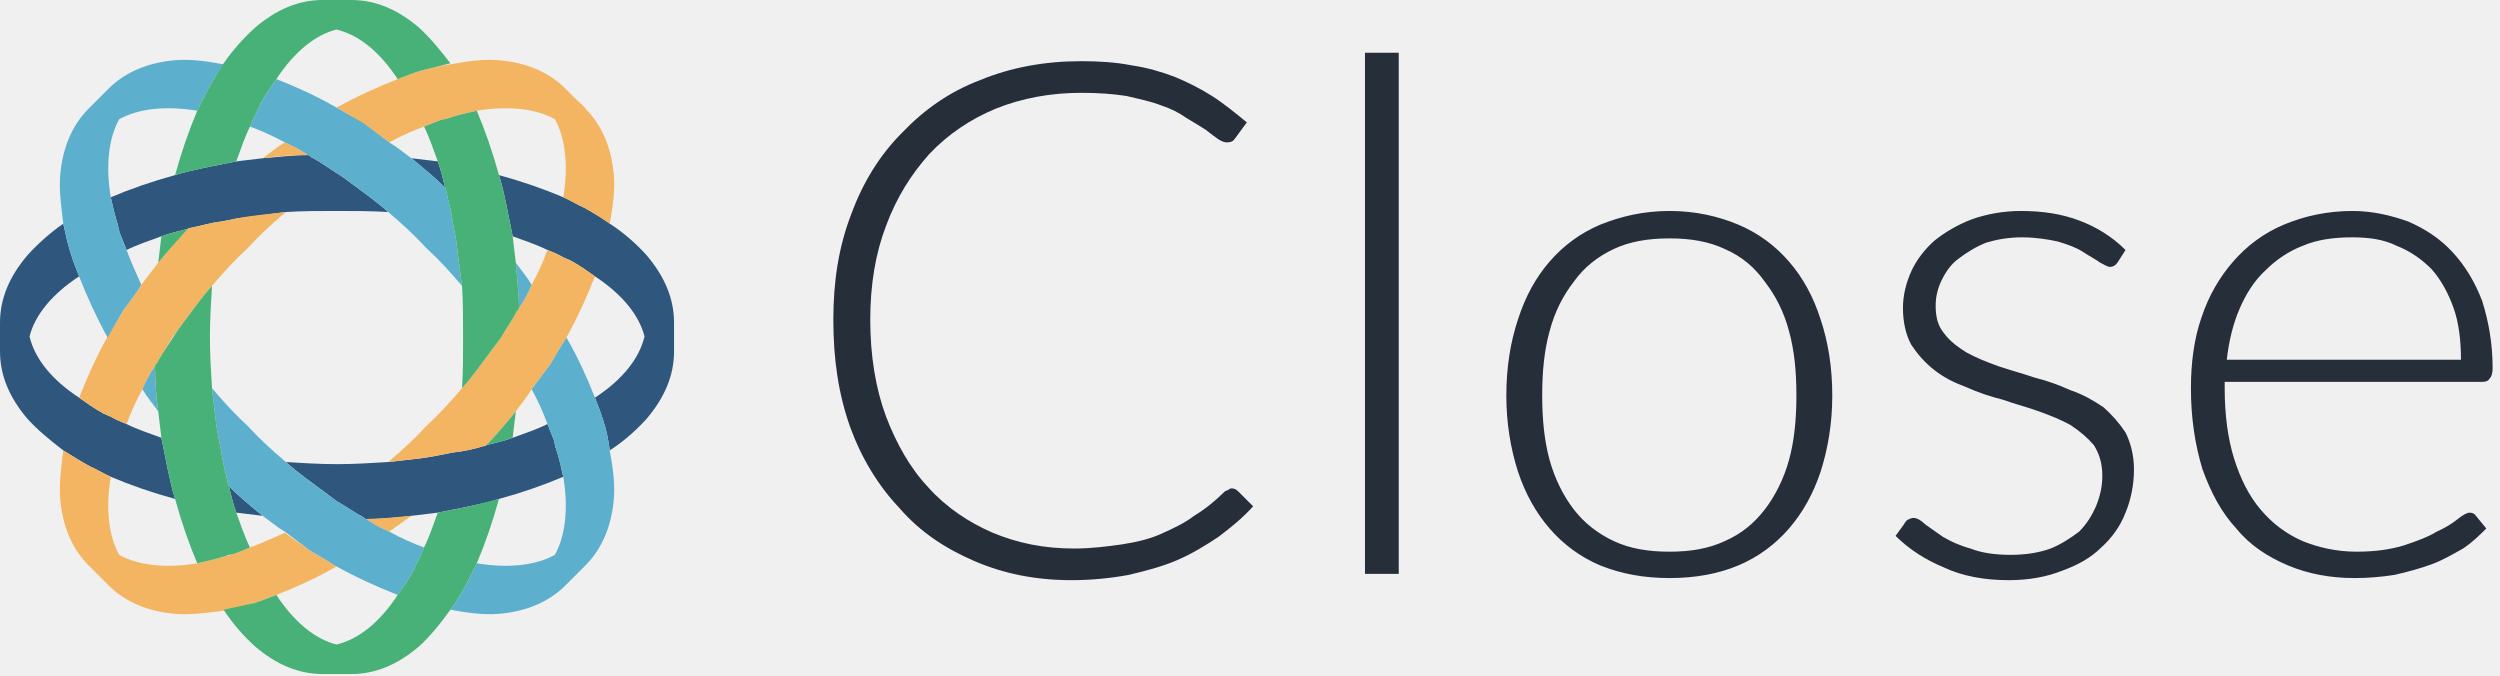
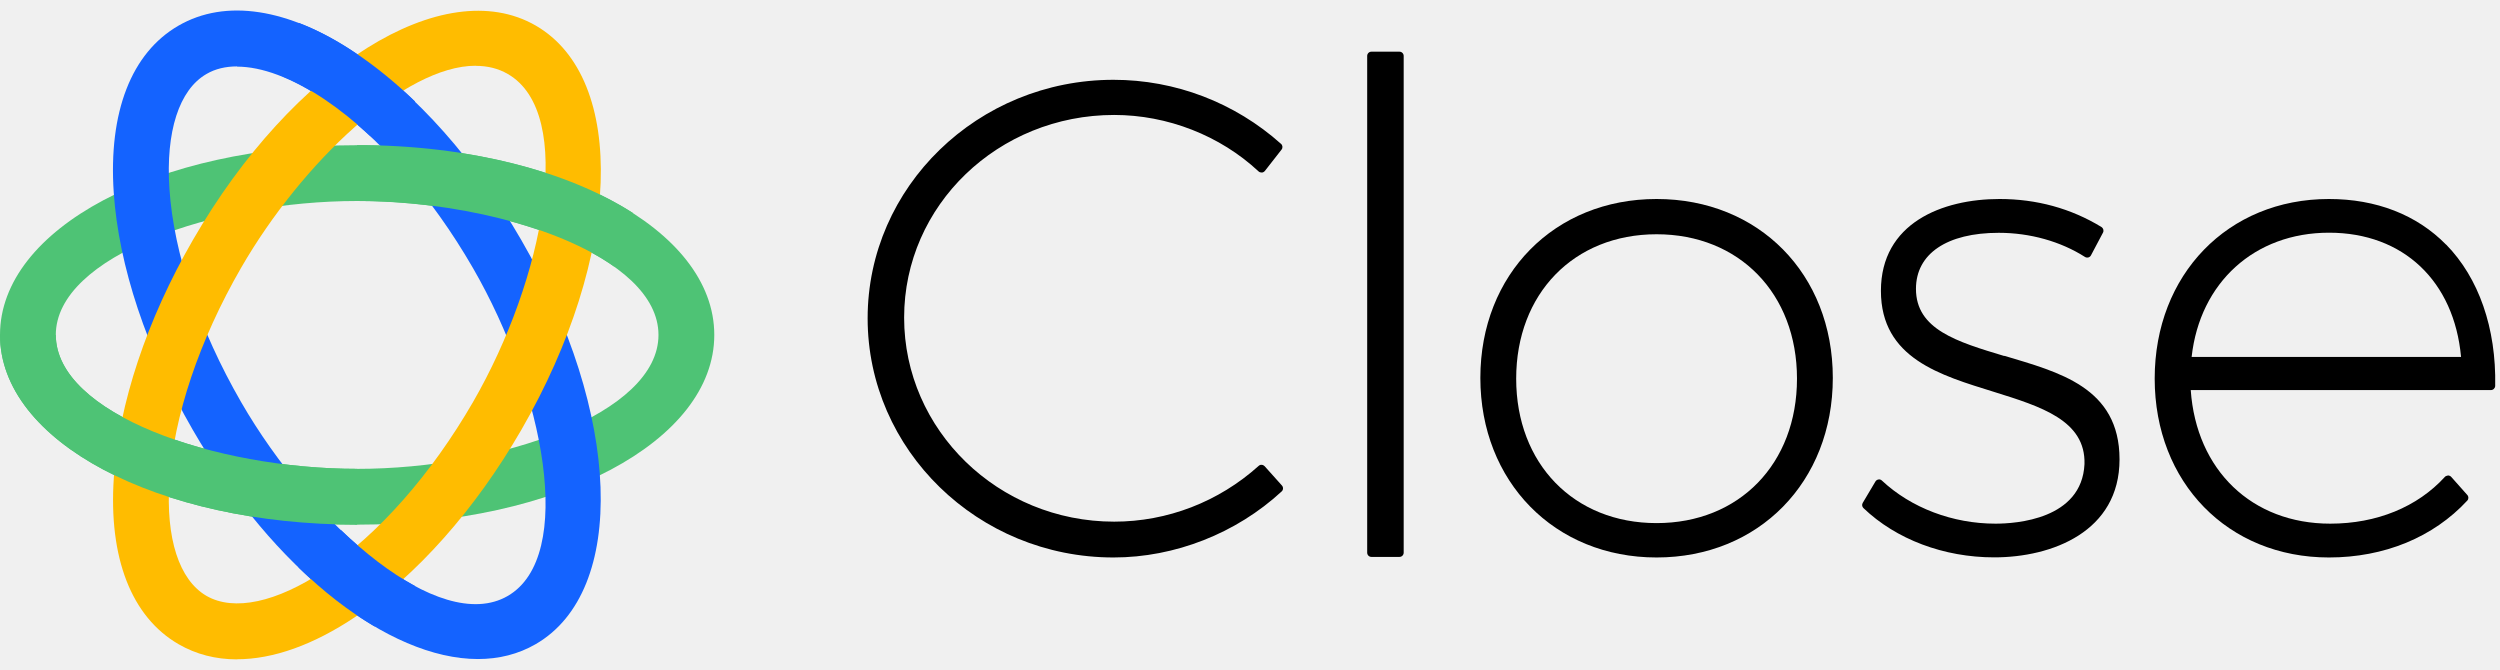
- <svg xmlns="http://www.w3.org/2000/svg" viewBox="0 0 237 64" version="1.1">
-   <path d="M116.8,46.3 C117.0,46.3 117.2,46.4 117.4,46.6 L118.8,48.0 C117.8,49.1 116.7,50.0 115.5,50.9 C114.3,51.7 113.0,52.5 111.6,53.1 C110.2,53.7 108.7,54.1 107.0,54.5 C105.4,54.8 103.5,55 101.6,55 C98.2,55 95.2,54.4 92.4,53.2 C89.6,52.0 87.2,50.4 85.3,48.2 C83.3,46.1 81.7,43.5 80.6,40.5 C79.5,37.4 79,34.1 79,30.3 C79,26.7 79.5,23.4 80.7,20.3 C81.8,17.3 83.4,14.7 85.5,12.6 C87.6,10.4 90.0,8.7 92.9,7.6 C95.8,6.4 99.0,5.8 102.5,5.8 C104.2,5.8 105.8,5.9 107.3,6.2 C108.7,6.4 110.1,6.8 111.4,7.3 C112.6,7.8 113.8,8.4 114.9,9.1 C116.0,9.8 117.1,10.7 118.2,11.6 L117.1,13.1 C116.9,13.4 116.7,13.5 116.3,13.5 C116.1,13.5 115.8,13.4 115.5,13.2 C115.2,13.0 114.8,12.7 114.3,12.3 C113.8,12.0 113.2,11.6 112.5,11.2 C111.8,10.7 111.0,10.3 110.1,10.0 C109.1,9.6 108.0,9.4 106.8,9.1 C105.5,8.9 104.1,8.8 102.5,8.8 C99.6,8.8 96.9,9.3 94.4,10.3 C92.0,11.3 89.9,12.7 88.1,14.6 C86.4,16.5 85.0,18.7 84.0,21.4 C83.0,24.0 82.5,27.0 82.5,30.3 C82.5,33.7 83.0,36.8 84.0,39.5 C85.0,42.1 86.3,44.4 88.0,46.2 C89.7,48.1 91.8,49.5 94.1,50.5 C96.5,51.5 99.0,52.0 101.8,52.0 C103.5,52.0 105.0,51.8 106.4,51.6 C107.7,51.4 109.0,51.1 110.1,50.6 C111.2,50.1 112.3,49.6 113.2,48.9 C114.2,48.3 115.2,47.5 116.1,46.6 C116.2,46.5 116.4,46.5 116.5,46.4 C116.6,46.3 116.7,46.3 116.8,46.3 Z M129.4,54.4 L129.4,5 L132.6,5 L132.6,54.4 L129.4,54.4 Z M158.3,52.3 C160.3,52.3 162.0,52.0 163.5,51.3 C165.1,50.6 166.3,49.6 167.3,48.3 C168.3,47.0 169.1,45.4 169.6,43.6 C170.1,41.8 170.3,39.7 170.3,37.5 C170.3,35.2 170.1,33.2 169.6,31.4 C169.1,29.5 168.3,28.0 167.3,26.7 C166.3,25.3 165.1,24.3 163.5,23.6 C162.0,22.9 160.3,22.6 158.3,22.6 C156.2,22.6 154.5,22.9 153.0,23.6 C151.5,24.3 150.2,25.3 149.2,26.7 C148.2,28.0 147.4,29.5 146.9,31.4 C146.4,33.2 146.2,35.2 146.2,37.5 C146.2,39.7 146.4,41.8 146.9,43.6 C147.4,45.4 148.2,47.0 149.2,48.3 C150.2,49.6 151.5,50.6 153.0,51.3 C154.5,52.0 156.2,52.3 158.3,52.3 Z M158.3,20.0 C160.7,20.0 162.9,20.5 164.8,21.3 C166.7,22.1 168.3,23.3 169.6,24.8 C170.9,26.3 171.9,28.1 172.6,30.3 C173.3,32.4 173.7,34.8 173.7,37.5 C173.7,40.1 173.3,42.5 172.6,44.7 C171.9,46.8 170.9,48.6 169.6,50.1 C168.3,51.6 166.7,52.8 164.8,53.6 C162.9,54.4 160.7,54.8 158.3,54.8 C155.8,54.8 153.7,54.4 151.7,53.6 C149.8,52.8 148.2,51.6 146.9,50.1 C145.6,48.6 144.6,46.8 143.9,44.7 C143.2,42.5 142.8,40.1 142.8,37.5 C142.8,34.8 143.2,32.4 143.9,30.3 C144.6,28.1 145.6,26.3 146.9,24.8 C148.2,23.3 149.8,22.1 151.7,21.3 C153.7,20.5 155.8,20.0 158.3,20.0 Z M200.8,24.8 C200.6,25.1 200.4,25.3 200.0,25.3 C199.8,25.3 199.5,25.1 199.1,24.9 C198.7,24.6 198.1,24.3 197.5,23.9 C196.9,23.5 196.1,23.2 195.1,22.9 C194.2,22.7 193.0,22.5 191.7,22.5 C190.4,22.5 189.3,22.7 188.3,23.0 C187.3,23.4 186.5,23.9 185.7,24.5 C185.0,25.0 184.5,25.7 184.1,26.5 C183.7,27.3 183.5,28.1 183.5,29.0 C183.5,30.0 183.7,30.9 184.3,31.6 C184.8,32.3 185.6,32.9 186.4,33.4 C187.3,33.9 188.3,34.3 189.4,34.7 C190.6,35.1 191.7,35.4 192.9,35.8 C194.1,36.1 195.2,36.5 196.3,37.0 C197.5,37.4 198.5,38.0 199.4,38.6 C200.2,39.3 200.9,40.1 201.5,41.0 C202.0,42.0 202.3,43.2 202.3,44.5 C202.3,46.0 202.0,47.4 201.5,48.6 C201.0,49.9 200.2,51.0 199.2,51.9 C198.2,52.9 196.9,53.6 195.5,54.1 C194.0,54.7 192.3,55 190.4,55 C188.1,55 186.0,54.6 184.3,53.8 C182.6,53.1 181.0,52.1 179.7,50.8 L180.5,49.7 C180.6,49.5 180.7,49.4 180.8,49.3 C181.0,49.2 181.2,49.1 181.4,49.1 C181.7,49.1 182.1,49.3 182.5,49.7 C182.9,50.0 183.5,50.4 184.2,50.9 C184.9,51.3 185.7,51.7 186.8,52.0 C187.8,52.4 189.1,52.6 190.6,52.6 C192.0,52.6 193.3,52.4 194.4,52.0 C195.4,51.6 196.3,51.0 197.1,50.4 C197.8,49.7 198.3,48.9 198.7,48.0 C199.1,47.0 199.3,46.1 199.3,45.1 C199.3,43.9 199.0,43.0 198.5,42.2 C197.9,41.5 197.2,40.9 196.3,40.3 C195.4,39.8 194.4,39.4 193.3,39.0 C192.2,38.6 191.0,38.3 189.9,37.9 C188.7,37.6 187.5,37.2 186.4,36.7 C185.3,36.3 184.3,35.8 183.4,35.1 C182.5,34.4 181.8,33.6 181.2,32.7 C180.7,31.8 180.4,30.6 180.4,29.2 C180.4,28.0 180.7,26.8 181.2,25.7 C181.7,24.6 182.5,23.6 183.4,22.8 C184.4,22.0 185.6,21.3 186.9,20.8 C188.3,20.3 189.9,20.0 191.6,20.0 C193.7,20.0 195.5,20.3 197.1,20.9 C198.7,21.5 200.2,22.4 201.5,23.7 L200.8,24.8 Z M223.0,22.5 C221.3,22.5 219.7,22.7 218.3,23.3 C217.0,23.8 215.8,24.6 214.8,25.6 C213.7,26.6 212.9,27.9 212.3,29.3 C211.7,30.7 211.3,32.3 211.1,34.1 L233.3,34.1 C233.3,32.3 233.1,30.6 232.6,29.2 C232.1,27.8 231.4,26.5 230.5,25.5 C229.6,24.6 228.5,23.8 227.2,23.3 C226.0,22.7 224.6,22.5 223.0,22.5 Z M223.0,20.0 C224.9,20.0 226.6,20.4 228.3,21.0 C229.9,21.7 231.3,22.6 232.5,23.9 C233.7,25.2 234.6,26.7 235.3,28.5 C235.9,30.4 236.3,32.5 236.3,34.9 C236.3,35.4 236.2,35.7 236.0,35.9 C235.9,36.1 235.7,36.2 235.3,36.2 L210.9,36.2 L210.9,36.8 C210.9,39.3 211.2,41.6 211.8,43.5 C212.4,45.4 213.2,47.0 214.3,48.3 C215.4,49.6 216.7,50.6 218.3,51.3 C219.8,51.9 221.5,52.3 223.4,52.3 C225.1,52.3 226.6,52.1 227.9,51.7 C229.1,51.3 230.2,50.9 231.0,50.4 C231.9,50.0 232.5,49.6 233.0,49.2 C233.5,48.8 233.9,48.6 234.1,48.6 C234.4,48.6 234.6,48.7 234.8,49.0 L235.7,50.1 C235.1,50.7 234.4,51.4 233.5,52.0 C232.6,52.5 231.6,53.1 230.5,53.5 C229.4,53.9 228.3,54.2 227.0,54.5 C225.7,54.7 224.5,54.8 223.2,54.8 C220.9,54.8 218.8,54.4 216.9,53.6 C215.0,52.8 213.3,51.7 212.0,50.1 C210.6,48.6 209.6,46.7 208.8,44.5 C208.1,42.2 207.7,39.7 207.7,36.8 C207.7,34.4 208.0,32.1 208.7,30.1 C209.4,28.0 210.4,26.3 211.7,24.8 C213.0,23.3 214.6,22.1 216.5,21.3 C218.4,20.5 220.6,20.0 223.0,20.0 Z" id="Text" fill="#262E39" />
-   <path d="M63.9,33.3 L63.9,30.6 C63.9,28.3 63.0,26.2 61.3,24.2 C60.4,23.2 59.2,22.1 57.8,21.2 C57.1,20.7 56.3,20.2 55.4,19.7 C54.7,19.4 54.1,19.0 53.4,18.7 C51.5,17.9 49.5,17.2 47.3,16.6 C47.6,17.5 47.8,18.5 48.0,19.4 C48.2,20.4 48.4,21.4 48.6,22.4 C49.7,22.8 50.9,23.2 51.9,23.7 C52.4,23.9 52.9,24.1 53.4,24.4 C53.6,24.5 53.9,24.6 54.1,24.7 C55.0,25.2 55.7,25.7 56.4,26.2 C59.0,27.9 60.6,29.9 61.1,31.9 C60.6,34.0 59.0,36.0 56.4,37.7 C56.7,38.5 57.0,39.2 57.2,39.9 C57.5,40.8 57.7,41.8 57.8,42.7 C59.2,41.8 60.4,40.7 61.3,39.7 C63.0,37.7 63.9,35.6 63.9,33.3" id="Fill-1" fill="#2F577E" />
-   <path d="M24.9,48.9 C23.8,48.0 22.7,47.1 21.7,46.1 C21.9,46.9 22.1,47.8 22.4,48.6 C23.2,48.7 24.1,48.8 24.9,48.9" id="Fill-2" fill="#2F577E" />
-   <path d="M30.7,46.6 C31.1,46.9 31.5,47.2 31.9,47.5 C32.8,48.0 33.6,48.6 34.4,49.0 C34.5,49.1 34.6,49.2 34.7,49.2 C36.1,49.2 37.6,49.1 39.0,48.9 C39.8,48.8 40.7,48.7 41.5,48.6 C42.5,48.4 43.5,48.2 44.5,48.0 C45.4,47.8 46.4,47.6 47.3,47.3 C49.5,46.7 51.5,46.0 53.4,45.2 C53.2,44.3 53.0,43.4 52.7,42.5 C52.6,42.3 52.6,42.0 52.5,41.7 C52.3,41.2 52.1,40.7 51.9,40.2 C50.9,40.7 49.7,41.1 48.6,41.5 C47.8,41.8 46.9,42.0 46.1,42.2 C46.0,42.3 45.9,42.3 45.8,42.3 C44.8,42.6 43.9,42.8 42.9,42.9 C42.4,43.0 41.9,43.1 41.4,43.2 C39.9,43.5 38.4,43.6 36.8,43.8 C35.2,43.9 33.6,44.0 31.9,44.0 C30.3,44.0 28.7,43.9 27.1,43.8 C28.2,44.8 29.5,45.7 30.7,46.6" id="Fill-3" fill="#2F577E" />
-   <path d="M11.2,21.4 C11.2,21.6 11.3,21.9 11.4,22.2 C11.6,22.7 11.8,23.2 12.0,23.7 C13.0,23.2 14.2,22.8 15.3,22.4 C16.1,22.1 17.0,21.9 17.8,21.7 C17.9,21.6 18.0,21.6 18.1,21.6 C19.1,21.4 20.0,21.1 21.0,21.0 C21.5,20.9 22.0,20.8 22.5,20.7 C24.0,20.5 25.5,20.3 27.1,20.1 C28.7,20.0 30.3,20.0 31.9,20.0 C33.6,20.0 35.2,20.0 36.8,20.1 C35.7,19.1 34.4,18.2 33.2,17.3 C32.8,17.0 32.4,16.7 31.9,16.4 C31.1,15.9 30.3,15.3 29.5,14.9 C29.4,14.8 29.3,14.7 29.2,14.7 C27.7,14.7 26.3,14.9 24.9,15.0 C24.1,15.1 23.2,15.2 22.4,15.3 C21.4,15.5 20.4,15.7 19.4,15.9 C18.5,16.1 17.5,16.3 16.6,16.6 C14.4,17.2 12.4,17.9 10.5,18.7 C10.7,19.6 10.9,20.5 11.2,21.4" id="Fill-4" fill="#2F577E" />
-   <path d="M39.0,15.0 C40.1,15.9 41.2,16.8 42.2,17.8 C42.0,17.0 41.8,16.1 41.5,15.3 C40.7,15.2 39.8,15.1 39.0,15.0" id="Fill-5" fill="#2F577E" />
-   <path d="M2.8,31.9 C3.3,29.9 4.9,27.9 7.5,26.2 C7.2,25.4 6.9,24.7 6.7,24.0 C6.4,23.1 6.2,22.1 6.0,21.2 C4.7,22.1 3.5,23.2 2.6,24.2 C0.9,26.2 6.7e-14,28.3 6.7e-14,30.6 L6.7e-14,33.3 C6.7e-14,35.6 0.9,37.7 2.6,39.7 C3.5,40.7 4.7,41.7 6.0,42.7 C6.8,43.2 7.6,43.7 8.5,44.2 C9.2,44.5 9.8,44.9 10.5,45.2 C12.4,46.0 14.4,46.7 16.6,47.3 C16.3,46.4 16.1,45.4 15.9,44.5 C15.7,43.5 15.5,42.5 15.3,41.5 C14.2,41.1 13.0,40.7 12.0,40.2 C11.5,40.0 11.0,39.8 10.5,39.5 C10.3,39.4 10.0,39.3 9.8,39.2 C8.9,38.7 8.2,38.2 7.5,37.7 C4.9,36.0 3.3,34.0 2.8,31.9" id="Fill-6" fill="#2F577E" />
-   <path d="M39.0,48.9 C37.6,49.0 36.1,49.2 34.7,49.2 C35.4,49.7 36.2,50.1 36.9,50.4 C37.6,49.9 38.3,49.4 39.0,48.9" id="Fill-7" fill="#F4B563" />
-   <path d="M55.5,10.3 L53.6,8.4 C52.0,6.8 49.8,5.9 47.2,5.7 C45.8,5.6 44.3,5.8 42.7,6.1 C41.8,6.2 40.8,6.5 39.9,6.7 C39.2,6.9 38.5,7.2 37.7,7.5 C35.9,8.2 33.9,9.1 31.9,10.2 C32.8,10.7 33.6,11.2 34.5,11.8 C35.3,12.3 36.1,12.9 36.9,13.5 C38.0,12.9 39.1,12.4 40.2,12.0 C40.7,11.8 41.2,11.6 41.7,11.4 C42.0,11.3 42.3,11.3 42.5,11.2 C43.4,10.9 44.3,10.7 45.2,10.5 C48.2,10.0 50.8,10.3 52.6,11.3" id="Fill-8" fill="#F4B563" />
-   <path d="M52.6,11.3 C53.6,13.1 53.9,15.7 53.4,18.7 C54.1,19.0 54.7,19.4 55.4,19.7 C56.3,20.2 57.1,20.7 57.8,21.2 C58.1,19.6 58.3,18.1 58.2,16.7 C58.0,14.1 57.1,11.9 55.5,10.3 C55.2,9.9 54.9,9.7 54.5,9.4" id="Fill-9" fill="#F4B563" />
-   <path d="M41.4,43.2 C41.9,43.1 42.4,43.0 42.9,42.9 C43.9,42.8 44.8,42.6 45.8,42.3 C45.9,42.3 46.0,42.3 46.1,42.2 C47.1,41.2 48.0,40.1 48.9,39.0 C49.4,38.3 50.0,37.6 50.4,36.9 C51.0,36.1 51.6,35.3 52.2,34.5 C52.7,33.6 53.2,32.8 53.7,32.0 C54.8,30.0 55.7,28.0 56.4,26.2 C55.7,25.7 55.0,25.2 54.1,24.7 C53.9,24.6 53.6,24.5 53.4,24.4 C52.9,24.1 52.4,23.9 51.9,23.7 C51.5,24.8 51.0,25.9 50.4,27.0 C50.1,27.7 49.7,28.5 49.2,29.2 C49.2,29.3 49.1,29.4 49.0,29.5 C48.6,30.3 48.0,31.1 47.5,32.0 C47.2,32.4 46.9,32.8 46.6,33.2 C45.7,34.4 44.8,35.7 43.8,36.8 C42.7,38.1 41.6,39.3 40.4,40.4 C39.3,41.6 38.1,42.7 36.8,43.8 C38.4,43.6 39.9,43.5 41.4,43.2" id="Fill-10" fill="#F4B563" />
-   <path d="M24.9,15.0 C26.3,14.8 27.7,14.7 29.2,14.7 C28.5,14.2 27.7,13.8 27.0,13.5 C26.3,13.9 25.6,14.5 24.9,15.0" id="Fill-11" fill="#F4B563" />
-   <path d="M11.3,52.6 C10.3,50.8 10.0,48.2 10.5,45.2 C9.8,44.9 9.2,44.5 8.5,44.2 C7.6,43.7 6.8,43.2 6.0,42.7 C5.8,44.3 5.6,45.8 5.7,47.2 C5.9,49.8 6.8,52.0 8.4,53.6 L10.3,55.5 C11.9,57.1 14.1,58.0 16.7,58.2 C18.1,58.3 19.6,58.1 21.2,57.9 C22.1,57.7 23.1,57.5 24.0,57.2 C24.7,57.0 25.4,56.7 26.2,56.4 C28.0,55.7 30.0,54.8 31.9,53.7 C31.1,53.2 30.3,52.7 29.4,52.2 C28.6,51.6 27.8,51.1 27.0,50.5 C25.9,51.0 24.8,51.5 23.7,51.9 C23.2,52.1 22.7,52.3 22.2,52.5 C21.9,52.6 21.6,52.7 21.4,52.7 C20.5,53.0 19.6,53.2 18.7,53.4 C15.7,53.9 13.1,53.6 11.3,52.6" id="Fill-12" fill="#F4B563" />
-   <path d="M9.8,39.2 C10.0,39.3 10.3,39.4 10.5,39.5 C11.0,39.8 11.5,40.0 12.0,40.2 C12.4,39.1 12.9,38.0 13.5,36.9 C13.8,36.2 14.2,35.4 14.7,34.7 C14.7,34.6 14.8,34.5 14.9,34.4 C15.3,33.6 15.9,32.8 16.4,31.9 C16.7,31.5 17.0,31.1 17.3,30.7 C18.2,29.5 19.1,28.2 20.1,27.1 C21.2,25.8 22.3,24.6 23.5,23.5 C24.6,22.3 25.8,21.2 27.1,20.1 C25.5,20.3 24.0,20.4 22.5,20.7 C22.0,20.8 21.5,20.9 21.0,21.0 C20.0,21.1 19.1,21.4 18.1,21.6 C18.0,21.6 17.9,21.6 17.8,21.7 C16.8,22.7 15.9,23.8 15.0,24.9 C14.5,25.6 13.9,26.3 13.4,27.0 C12.9,27.8 12.3,28.6 11.7,29.4 C11.2,30.3 10.7,31.1 10.2,31.9 C9.1,33.9 8.2,35.9 7.5,37.7 C8.2,38.2 8.9,38.7 9.8,39.2" id="Fill-13" fill="#F4B563" />
-   <path d="M15.0,39.0 C14.8,37.6 14.7,36.1 14.7,34.7 C14.2,35.4 13.8,36.2 13.5,36.9 C13.9,37.6 14.5,38.3 15.0,39.0" id="Fill-14" fill="#5CAFCD" />
-   <path d="M11.3,11.3 C13.1,10.3 15.7,10.0 18.7,10.5 C19.0,9.8 19.4,9.2 19.7,8.5 C20.2,7.6 20.7,6.8 21.2,6.1 C19.6,5.8 18.1,5.6 16.7,5.7 C14.1,5.9 11.9,6.8 10.3,8.4 C9.9,8.7 9.7,9.0 9.4,9.4 C9.7,9.0 9.9,8.7 10.3,8.4 L8.4,10.3 C6.8,11.9 5.9,14.1 5.7,16.7 C5.6,18.1 5.8,19.6 6.0,21.2 C6.2,22.1 6.4,23.1 6.7,24.0 C6.9,24.7 7.2,25.4 7.5,26.2 C8.2,28.0 9.1,30.0 10.2,32.0 C10.7,31.1 11.2,30.3 11.7,29.4 C12.3,28.6 12.9,27.8 13.4,27.0 C12.9,25.9 12.4,24.8 12.0,23.7 C11.8,23.2 11.6,22.7 11.4,22.2 C11.3,21.9 11.2,21.6 11.2,21.4 C10.9,20.5 10.7,19.6 10.5,18.7 C10.0,15.7 10.3,13.1 11.3,11.3" id="Fill-15" fill="#5CAFCD" />
-   <path d="M48.9,24.9 C49.0,26.3 49.2,27.8 49.2,29.2 C49.7,28.5 50.1,27.7 50.4,27.0 C50.0,26.3 49.4,25.6 48.9,24.9" id="Fill-16" fill="#5CAFCD" />
-   <path d="M43.2,22.5 C43.1,22.0 43.0,21.5 42.9,21.0 C42.8,20.0 42.5,19.1 42.3,18.1 C42.3,18.0 42.3,17.9 42.2,17.8 C41.2,16.8 40.1,15.9 39.0,15.0 C38.3,14.5 37.6,13.9 36.9,13.5 C36.1,12.9 35.3,12.3 34.5,11.7 C33.6,11.2 32.8,10.7 31.9,10.2 C30.0,9.1 28.0,8.2 26.2,7.5 C25.7,8.2 25.2,8.9 24.7,9.8 C24.6,10.0 24.5,10.3 24.4,10.5 C24.1,11.0 23.9,11.5 23.7,12.0 C24.8,12.4 25.9,12.9 27.0,13.5 C27.7,13.8 28.5,14.2 29.2,14.7 C29.3,14.7 29.4,14.8 29.5,14.9 C30.3,15.3 31.1,15.9 31.9,16.4 C32.4,16.7 32.8,17.0 33.2,17.3 C34.4,18.2 35.7,19.1 36.8,20.1 C38.1,21.2 39.3,22.3 40.4,23.5 C41.6,24.6 42.7,25.8 43.8,27.1 C43.6,25.5 43.4,24.0 43.2,22.5" id="Fill-17" fill="#5CAFCD" />
-   <path d="M20.7,41.4 C20.8,41.9 20.9,42.4 21.0,42.9 C21.1,43.9 21.4,44.8 21.6,45.8 C21.6,45.9 21.6,46.0 21.7,46.1 C22.7,47.1 23.8,48.0 24.9,48.9 C25.6,49.4 26.3,50.0 27.0,50.4 C27.8,51.0 28.6,51.6 29.4,52.2 C30.3,52.7 31.1,53.2 31.9,53.7 C33.9,54.8 35.9,55.7 37.7,56.4 C38.2,55.7 38.7,55.0 39.2,54.1 C39.3,53.9 39.4,53.6 39.5,53.4 C39.8,52.9 40.0,52.4 40.2,51.9 C39.1,51.5 38.0,51.0 36.9,50.4 C36.2,50.1 35.4,49.7 34.7,49.2 C34.6,49.2 34.5,49.1 34.4,49.0 C33.6,48.6 32.8,48.0 31.9,47.5 C31.5,47.2 31.1,46.9 30.7,46.6 C29.5,45.7 28.2,44.8 27.1,43.8 C25.8,42.7 24.6,41.6 23.5,40.4 C22.3,39.3 21.2,38.1 20.1,36.8 C20.3,38.4 20.4,39.9 20.7,41.4" id="Fill-18" fill="#5CAFCD" />
-   <path d="M53.6,55.5 L55.5,53.6 C57.1,52.0 58.0,49.8 58.2,47.2 C58.3,45.8 58.1,44.3 57.8,42.7 C57.7,41.8 57.5,40.8 57.2,39.9 C57.0,39.2 56.7,38.5 56.4,37.7 C55.7,35.9 54.8,33.9 53.7,32 C53.2,32.8 52.7,33.6 52.2,34.5 C51.6,35.3 51.0,36.1 50.4,36.9 C51.0,38.0 51.5,39.1 51.9,40.2 C52.1,40.7 52.3,41.2 52.5,41.7 C52.6,42.0 52.6,42.3 52.7,42.5 C53.0,43.4 53.2,44.3 53.4,45.2 C53.9,48.2 53.6,50.8 52.6,52.6 C50.8,53.6 48.2,53.9 45.2,53.4 C44.9,54.1 44.5,54.7 44.2,55.4 C43.7,56.3 43.2,57.1 42.7,57.8 C44.3,58.1 45.8,58.3 47.2,58.2 C49.8,58.0 52.0,57.1 53.6,55.5" id="Fill-19" fill="#5CAFCD" />
-   <path d="M17.3,30.7 C17.0,31.1 16.7,31.5 16.4,32.0 C15.9,32.8 15.3,33.6 14.9,34.4 C14.8,34.5 14.7,34.6 14.7,34.7 C14.7,36.1 14.8,37.6 15.0,39.0 C15.1,39.8 15.2,40.7 15.3,41.5 C15.5,42.5 15.7,43.5 15.9,44.5 C16.1,45.4 16.3,46.4 16.6,47.3 C17.2,49.5 17.9,51.5 18.7,53.4 C19.6,53.2 20.5,53.0 21.4,52.7 C21.6,52.6 21.9,52.6 22.2,52.5 C22.7,52.3 23.2,52.1 23.7,51.9 C23.2,50.9 22.8,49.7 22.4,48.6 C22.1,47.8 21.9,46.9 21.7,46.1 C21.6,46.0 21.6,45.9 21.6,45.8 C21.4,44.8 21.1,43.9 21.0,42.9 C20.9,42.4 20.8,41.9 20.7,41.4 C20.4,39.9 20.3,38.4 20.1,36.8 C20.0,35.2 19.9,33.6 19.9,32.0 C19.9,30.3 20.0,28.7 20.1,27.1 C19.1,28.2 18.2,29.5 17.3,30.7" id="Fill-20" fill="#47B178" />
-   <path d="M48.9,39.0 C48.0,40.1 47.1,41.2 46.1,42.2 C46.9,42.0 47.8,41.8 48.6,41.5 C48.7,40.7 48.8,39.8 48.9,39.0" id="Fill-21" fill="#47B178" />
-   <path d="M15.0,24.9 C15.9,23.8 16.8,22.8 17.8,21.7 C17.0,21.9 16.1,22.1 15.3,22.4 C15.2,23.2 15.1,24.1 15.0,24.9" id="Fill-22" fill="#47B178" />
-   <path d="M46.6,33.2 C46.9,32.8 47.2,32.4 47.5,32.0 C48.0,31.1 48.6,30.3 49.0,29.5 C49.1,29.4 49.2,29.3 49.2,29.2 C49.2,27.8 49.0,26.3 48.9,24.9 C48.8,24.1 48.7,23.2 48.6,22.4 C48.4,21.4 48.2,20.4 48.0,19.4 C47.8,18.5 47.6,17.5 47.3,16.6 C46.7,14.4 46.0,12.4 45.2,10.5 C44.3,10.7 43.4,10.9 42.5,11.2 C42.3,11.3 42.0,11.3 41.7,11.4 C41.2,11.6 40.7,11.8 40.2,12.0 C40.7,13.0 41.1,14.2 41.5,15.3 C41.8,16.1 42.0,17.0 42.2,17.8 C42.3,17.9 42.3,18.0 42.3,18.1 C42.5,19.1 42.8,20.0 42.9,21.0 C43.0,21.5 43.1,22.0 43.2,22.5 C43.4,24.0 43.6,25.5 43.8,27.1 C43.9,28.7 43.9,30.3 43.9,32.0 C43.9,33.6 43.9,35.2 43.8,36.8 C44.8,35.7 45.7,34.4 46.6,33.2" id="Fill-23" fill="#47B178" />
-   <path d="M42.7,6.0 C41.7,4.7 40.7,3.5 39.7,2.6 C37.7,0.9 35.6,0 33.3,0 L30.6,0 C28.3,0 26.2,0.9 24.2,2.6 C23.2,3.5 22.1,4.7 21.2,6.0 C20.7,6.8 20.2,7.6 19.7,8.5 C19.4,9.2 19.0,9.8 18.7,10.5 C17.9,12.4 17.2,14.4 16.6,16.6 C17.5,16.3 18.5,16.1 19.4,15.9 C20.4,15.7 21.4,15.5 22.4,15.3 C22.8,14.2 23.2,13.0 23.7,12.0 C23.9,11.5 24.1,11.0 24.4,10.5 C24.5,10.3 24.6,10.0 24.7,9.8 C25.2,8.9 25.7,8.2 26.2,7.5 C27.9,4.9 29.9,3.3 31.9,2.8 C34.0,3.3 36.0,4.9 37.7,7.5 C38.5,7.2 39.2,6.9 39.9,6.7" id="Fill-24" fill="#47B178" />
-   <path d="M30.6,63.9 L33.3,63.9 C35.6,63.9 37.7,63.0 39.7,61.3 C40.7,60.4 41.7,59.2 42.7,57.8 C43.2,57.1 43.7,56.3 44.2,55.4 C44.5,54.7 44.9,54.1 45.2,53.4 C46.0,51.5 46.7,49.5 47.3,47.3 L44.5,48.0 C43.5,48.2 42.5,48.4 41.5,48.6 C41.1,49.7 40.7,50.9 40.2,51.9 C40.0,52.4 39.8,52.9 39.5,53.4 C39.4,53.6 39.3,53.9 39.2,54.1 C38.7,55.0 38.2,55.7 37.7,56.4 C36.0,59.0 34.0,60.6 31.9,61.1 C29.9,60.6 27.9,59.0 26.2,56.4 C25.4,56.7 24.7,57.0 24.0,57.2 L21.2,57.8 C22.1,59.2 23.2,60.4 24.2,61.3 C26.2,63.0 28.3,63.9 30.6,63.9" id="Fill-26" fill="#47B178" />
+ <svg xmlns="http://www.w3.org/2000/svg" viewBox="0 0 112 30" fill="none">
+   <g clip-path="url(#clip0_16_615)">
+     <mask id="mask0_16_615" style="mask-type:luminance" maskUnits="userSpaceOnUse" x="0" y="0" width="112" height="30">
+       <path d="M112 0H0V30H112V0Z" fill="white" />
+     </mask>
+     <g mask="url(#mask0_16_615)">
+       <path d="M56.655 20.885C56.62 20.85 56.575 20.825 56.525 20.825C56.475 20.815 56.425 20.84 56.39 20.87C54.595 22.485 52.295 23.37 49.915 23.37C44.725 23.37 40.505 19.27 40.505 14.23C40.505 9.19 44.725 5.15 49.915 5.15C52.3 5.15 54.66 6.07 56.385 7.68C56.425 7.715 56.47 7.73 56.53 7.73C56.58 7.73 56.63 7.7 56.665 7.66L57.415 6.7C57.475 6.62 57.465 6.51 57.39 6.445C55.32 4.595 52.655 3.575 49.885 3.575C43.81 3.575 38.87 8.37 38.87 14.26C38.87 20.15 43.81 24.975 49.885 24.975C52.635 24.975 55.385 23.895 57.42 22.015C57.495 21.945 57.5 21.83 57.43 21.75L56.65 20.88L56.655 20.885Z" fill="black" />
+       <path d="M62.695 2.315H61.44C61.335 2.315 61.25 2.4 61.25 2.505V24.76C61.25 24.865 61.335 24.95 61.44 24.95H62.695C62.8 24.95 62.885 24.865 62.885 24.76V2.505C62.885 2.4 62.8 2.315 62.695 2.315Z" fill="black" />
+       <path d="M74.215 8.915C69.64 8.915 66.32 12.285 66.32 16.93C66.32 21.575 69.64 24.975 74.215 24.975C78.79 24.975 82.11 21.59 82.11 16.93C82.11 12.27 78.79 8.915 74.215 8.915ZM74.215 23.435C70.51 23.435 67.925 20.775 67.925 16.965C67.925 13.155 70.51 10.495 74.215 10.495C77.92 10.495 80.505 13.155 80.505 16.965C80.505 20.775 77.92 23.435 74.215 23.435Z" fill="black" />
+       <path d="M89.795 15.95C87.67 15.31 85.835 14.76 85.835 12.94C85.835 11.365 87.225 10.43 89.545 10.43C90.945 10.43 92.315 10.815 93.405 11.51C93.45 11.54 93.505 11.545 93.555 11.535C93.605 11.52 93.65 11.49 93.675 11.44L94.215 10.42C94.26 10.33 94.23 10.225 94.145 10.17C92.775 9.335 91.24 8.915 89.58 8.915C87.01 8.915 84.265 9.995 84.265 13.03C84.265 16.065 86.955 16.815 89.325 17.555C91.44 18.215 93.44 18.835 93.385 20.79C93.27 23.27 90.31 23.46 89.4 23.46C87.48 23.46 85.62 22.755 84.31 21.53C84.27 21.49 84.215 21.47 84.155 21.48C84.1 21.49 84.05 21.52 84.02 21.57L83.45 22.53C83.405 22.605 83.42 22.7 83.48 22.76C84.945 24.165 87.085 24.97 89.34 24.97C91.93 24.97 94.955 23.82 94.955 20.58C94.955 17.34 92.215 16.67 89.795 15.94V15.95Z" fill="black" />
+       <path d="M109.585 10.96C108.27 9.62 106.455 8.915 104.335 8.915C99.81 8.915 96.53 12.3 96.53 16.96C96.53 21.62 99.815 24.975 104.335 24.975C106.815 24.975 109.015 24.07 110.535 22.425C110.6 22.355 110.6 22.245 110.535 22.175L109.815 21.365C109.78 21.325 109.73 21.305 109.675 21.3C109.63 21.315 109.57 21.32 109.535 21.36C108.3 22.715 106.475 23.46 104.395 23.46C100.885 23.46 98.395 21.065 98.145 17.475H111.595C111.695 17.475 111.78 17.395 111.785 17.29C111.835 14.7 111.05 12.45 109.585 10.955V10.96ZM98.185 15.99C98.555 12.655 101.005 10.425 104.34 10.425C107.675 10.425 109.945 12.6 110.255 15.99H98.185Z" fill="black" />
+       <path d="M16 23.505C7.03 23.505 0 19.77 0 15.005C0 10.24 7.03 6.505 16 6.505C24.97 6.505 32 10.24 32 15.005C32 19.77 24.97 23.505 16 23.505ZM16 9.005C9.615 9.005 2.5 11.47 2.5 15.005C2.5 18.54 9.615 21.005 16 21.005C22.385 21.005 29.5 18.54 29.5 15.005C29.5 11.47 22.385 9.005 16 9.005Z" fill="#4EC375" />
+       <path d="M21.415 29.525C17.405 29.525 12.275 25.56 8.635 19.255C6.57 15.68 5.315 11.905 5.095 8.62C4.855 5.02 5.885 2.37 7.995 1.15C10.105 -0.07 12.92 0.365 15.915 2.37C18.65 4.205 21.29 7.18 23.355 10.755C27.84 18.525 28.12 26.48 23.995 28.86C23.215 29.31 22.345 29.525 21.41 29.525H21.415ZM10.625 2.975C10.105 2.975 9.64 3.085 9.25 3.315C8.025 4.02 7.42 5.895 7.59 8.455C7.785 11.365 8.925 14.76 10.8 18.01C13.99 23.54 19.685 28.47 22.745 26.7C25.805 24.93 24.385 17.54 21.19 12.01C19.315 8.76 16.945 6.075 14.525 4.455C13.075 3.485 11.725 2.985 10.62 2.985L10.625 2.975Z" fill="#1463FF" />
+       <path d="M10.62 29.54C9.665 29.54 8.785 29.315 8 28.86C5.89 27.64 4.855 24.99 5.1 21.39C5.32 18.105 6.575 14.33 8.64 10.755C13.125 2.985 19.875 -1.235 24 1.145C28.125 3.53 27.845 11.48 23.36 19.25C21.295 22.825 18.655 25.8 15.92 27.635C14.04 28.895 12.23 29.535 10.62 29.535V29.54ZM21.31 2.945C18.13 2.945 13.545 7.25 10.8 12C8.925 15.25 7.785 18.64 7.59 21.555C7.42 24.115 8.025 25.985 9.25 26.695C10.475 27.4 12.395 26.99 14.53 25.56C16.955 23.935 19.32 21.25 21.195 18.005C24.385 12.475 25.81 5.08 22.75 3.315C22.32 3.065 21.835 2.95 21.31 2.95V2.945Z" fill="#FFBC00" />
+       <path d="M16 21.005C9.615 21.005 2.5 18.54 2.5 15.005H0C0 19.77 7.03 23.505 16 23.505V21.005Z" fill="#4EC375" />
+       <path d="M16.575 6.08C15.905 5.46 15.22 4.91 14.53 4.445C13.85 3.99 13.19 3.635 12.57 3.39L13.4 1.03C14.22 1.345 15.065 1.79 15.925 2.37C16.83 2.98 17.73 3.71 18.6 4.55L16.58 6.08H16.575Z" fill="#1463FF" />
+       <path d="M18.58 26.245C17.5 25.665 16.375 24.8 15.285 23.755L13.37 25.42C14.49 26.505 15.64 27.395 16.78 28.065L18.585 26.245H18.58Z" fill="#1463FF" />
+       <path d="M27.52 11.945C24.96 10.125 20.315 9 16 9V6.5C21.025 6.5 25.44 7.67 28.355 9.54L27.52 11.945Z" fill="#4EC375" />
+     </g>
+   </g>
+   <defs>
+     <clipPath id="clip0_16_615">
+       <rect width="112" height="30" fill="white" />
+     </clipPath>
+   </defs>
</svg>
